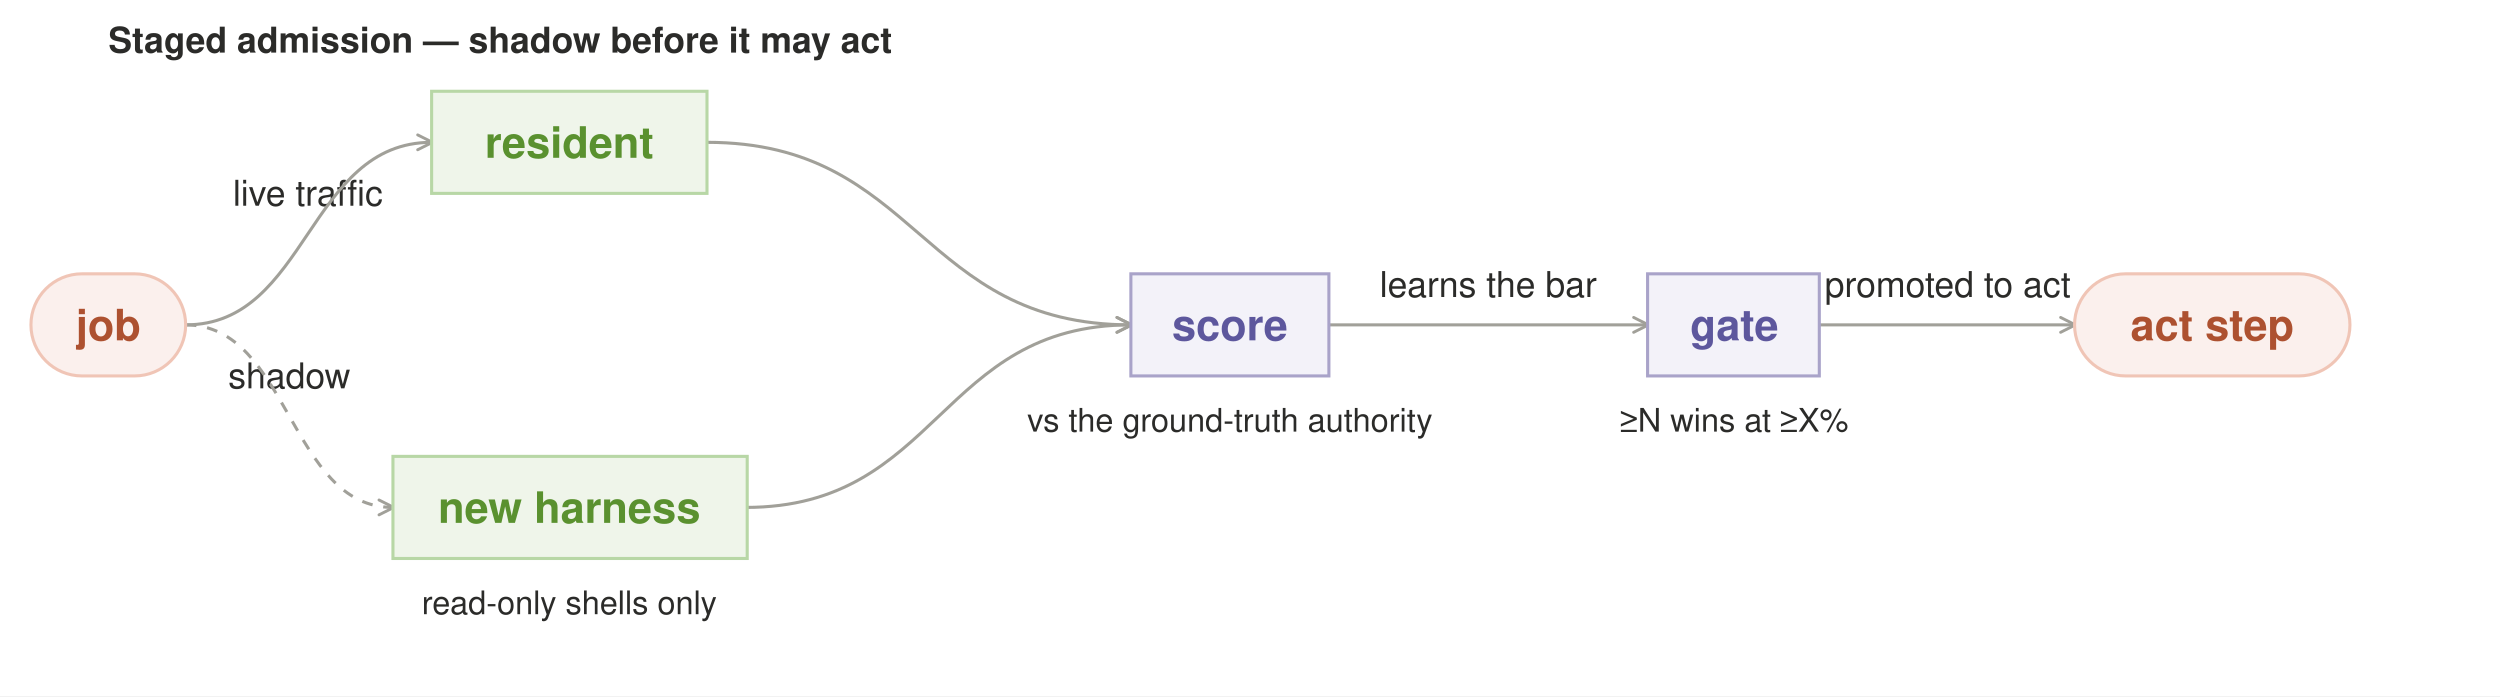
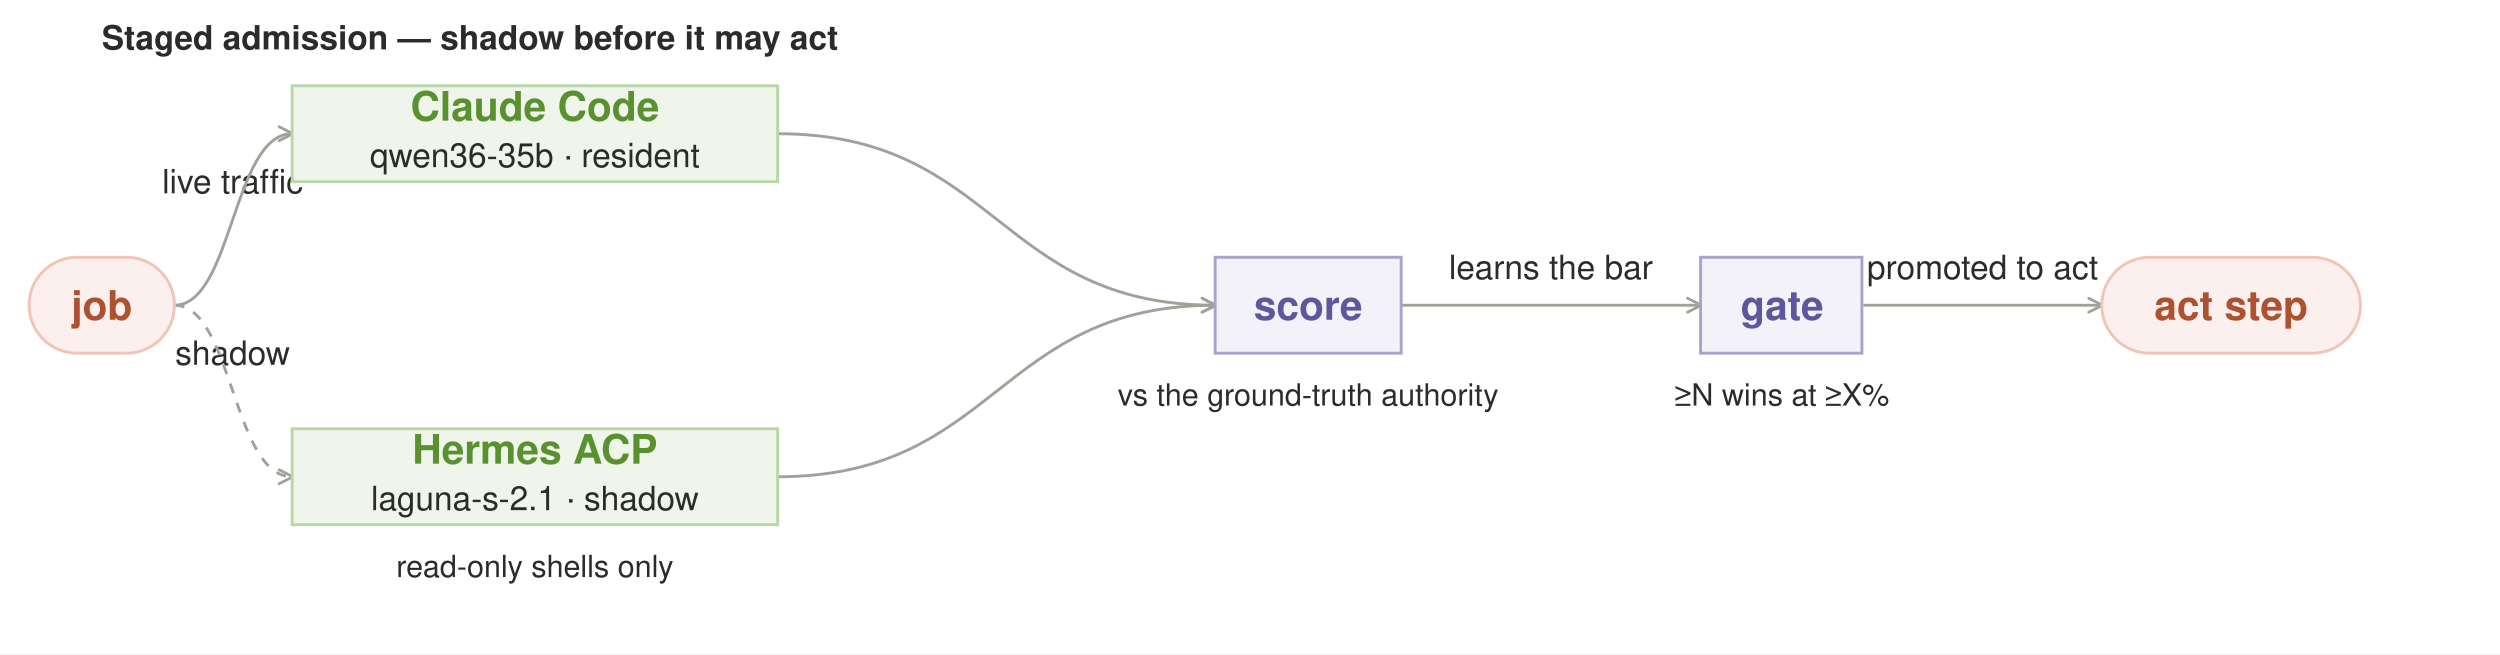
- <svg xmlns="http://www.w3.org/2000/svg" viewBox="0 0 1616 450" font-family="Avenir Next, Nunito, Segoe UI, Helvetica, Arial, sans-serif">
+ <svg xmlns="http://www.w3.org/2000/svg" viewBox="0 0 1720 450" font-family="Avenir Next, Nunito, Segoe UI, Helvetica, Arial, sans-serif">
  <defs>
    <marker id="ha" markerWidth="13.3" markerHeight="13.3" refX="11" refY="7.0" orient="auto" markerUnits="userSpaceOnUse">
      <path d="M2 2.2 L11.5 7.0 L2 11.8" fill="none" stroke="#a1a099" stroke-width="1.9" stroke-linecap="round" stroke-linejoin="round" />
    </marker>
    <marker id="Ha" markerWidth="18.1" markerHeight="18.1" refX="15" refY="9.5" orient="auto" markerUnits="userSpaceOnUse">
      <path d="M2 3.0 L15.6 9.5 L2 16.0" fill="none" stroke="#a1a099" stroke-width="3.0" stroke-linecap="round" stroke-linejoin="round" />
    </marker>
    <marker id="hg" markerWidth="13.3" markerHeight="13.3" refX="11" refY="7.0" orient="auto" markerUnits="userSpaceOnUse">
      <path d="M2 2.2 L11.5 7.0 L2 11.8" fill="none" stroke="#5a912f" stroke-width="1.9" stroke-linecap="round" stroke-linejoin="round" />
    </marker>
    <marker id="Hg" markerWidth="18.1" markerHeight="18.1" refX="15" refY="9.5" orient="auto" markerUnits="userSpaceOnUse">
      <path d="M2 3.0 L15.6 9.5 L2 16.0" fill="none" stroke="#5a912f" stroke-width="3.0" stroke-linecap="round" stroke-linejoin="round" />
    </marker>
    <marker id="hp" markerWidth="13.3" markerHeight="13.3" refX="11" refY="7.0" orient="auto" markerUnits="userSpaceOnUse">
      <path d="M2 2.2 L11.5 7.0 L2 11.8" fill="none" stroke="#5d579d" stroke-width="1.9" stroke-linecap="round" stroke-linejoin="round" />
    </marker>
    <marker id="Hp" markerWidth="18.1" markerHeight="18.1" refX="15" refY="9.5" orient="auto" markerUnits="userSpaceOnUse">
      <path d="M2 3.0 L15.6 9.5 L2 16.0" fill="none" stroke="#5d579d" stroke-width="3.0" stroke-linecap="round" stroke-linejoin="round" />
    </marker>
    <marker id="hc" markerWidth="13.3" markerHeight="13.3" refX="11" refY="7.0" orient="auto" markerUnits="userSpaceOnUse">
      <path d="M2 2.2 L11.5 7.0 L2 11.8" fill="none" stroke="#ad5130" stroke-width="1.9" stroke-linecap="round" stroke-linejoin="round" />
    </marker>
    <marker id="Hc" markerWidth="18.1" markerHeight="18.1" refX="15" refY="9.5" orient="auto" markerUnits="userSpaceOnUse">
      <path d="M2 3.0 L15.6 9.5 L2 16.0" fill="none" stroke="#ad5130" stroke-width="3.0" stroke-linecap="round" stroke-linejoin="round" />
    </marker>
    <marker id="hk" markerWidth="13.3" markerHeight="13.3" refX="11" refY="7.0" orient="auto" markerUnits="userSpaceOnUse">
      <path d="M2 2.2 L11.5 7.0 L2 11.8" fill="none" stroke="#2b2b29" stroke-width="1.9" stroke-linecap="round" stroke-linejoin="round" />
    </marker>
    <marker id="Hk" markerWidth="18.1" markerHeight="18.1" refX="15" refY="9.5" orient="auto" markerUnits="userSpaceOnUse">
      <path d="M2 3.0 L15.6 9.5 L2 16.0" fill="none" stroke="#2b2b29" stroke-width="3.0" stroke-linecap="round" stroke-linejoin="round" />
    </marker>
  </defs>
-   <rect width="1616" height="450" fill="#fff" />
+   <rect width="1720" height="450" fill="#fff" />
  <text x="70" y="34" text-anchor="start" fill="#2b2b29" font-size="23" font-weight="700">Staged admission — shadow before it may act</text>
-   <text x="199" y="133" text-anchor="middle" fill="#2b2b29" font-size="23">live traffic</text>
-   <text x="187" y="251" text-anchor="middle" fill="#2b2b29" font-size="23">shadow</text>
-   <text x="962" y="192" text-anchor="middle" fill="#2b2b29" font-size="23">learns the bar</text>
-   <text x="1259" y="192" text-anchor="middle" fill="#2b2b29" font-size="23">promoted to act</text>
-   <path d="M 120 210 C 199 210, 199 92, 279 92" fill="none" stroke="#a1a099" stroke-width="2" marker-end="url(#ha)" />
-   <path d="M 120 210 C 187 210, 187 328, 254 328" fill="none" stroke="#a1a099" stroke-width="2" stroke-dasharray="7 7" marker-end="url(#ha)" />
-   <path d="M 457 92 C 594 92, 594 210, 731 210" fill="none" stroke="#a1a099" stroke-width="2" marker-end="url(#ha)" />
-   <path d="M 482 328 C 607 328, 607 210, 731 210" fill="none" stroke="#a1a099" stroke-width="2" marker-end="url(#ha)" />
-   <path d="M 859 210 C 962 210, 962 210, 1065 210" fill="none" stroke="#a1a099" stroke-width="2" marker-end="url(#ha)" />
-   <path d="M 1176 210 C 1259 210, 1259 210, 1341 210" fill="none" stroke="#a1a099" stroke-width="2" marker-end="url(#ha)" />
+   <text x="160" y="133" text-anchor="middle" fill="#2b2b29" font-size="23">live traffic</text>
+   <text x="160" y="251" text-anchor="middle" fill="#2b2b29" font-size="23">shadow</text>
+   <text x="1067" y="192" text-anchor="middle" fill="#2b2b29" font-size="23">learns the bar</text>
+   <text x="1364" y="192" text-anchor="middle" fill="#2b2b29" font-size="23">promoted to act</text>
+   <path d="M 120 210 C 160 210, 160 92, 201 92" fill="none" stroke="#a1a099" stroke-width="2" marker-end="url(#ha)" />
+   <path d="M 120 210 C 160 210, 160 328, 201 328" fill="none" stroke="#a1a099" stroke-width="2" stroke-dasharray="7 7" marker-end="url(#ha)" />
+   <path d="M 535 92 C 686 92, 686 210, 836 210" fill="none" stroke="#a1a099" stroke-width="2" marker-end="url(#ha)" />
+   <path d="M 535 328 C 686 328, 686 210, 836 210" fill="none" stroke="#a1a099" stroke-width="2" marker-end="url(#ha)" />
+   <path d="M 964 210 C 1067 210, 1067 210, 1170 210" fill="none" stroke="#a1a099" stroke-width="2" marker-end="url(#ha)" />
+   <path d="M 1282 210 C 1364 210, 1364 210, 1446 210" fill="none" stroke="#a1a099" stroke-width="2" marker-end="url(#ha)" />
  <rect x="20" y="177" width="100" height="66" rx="33" fill="#fbf0ed" stroke="#f0c5b6" stroke-width="2" />
  <text x="70" y="220" text-anchor="middle" fill="#ad5130" font-size="28" font-weight="600">job</text>
-   <rect x="279" y="59" width="178" height="66" rx="0" fill="#eff5ea" stroke="#b8d7a6" stroke-width="2" />
-   <text x="368" y="102" text-anchor="middle" fill="#5a912f" font-size="28" font-weight="600">resident</text>
-   <rect x="254" y="295" width="229" height="66" rx="0" fill="#eff5ea" stroke="#b8d7a6" stroke-width="2" />
-   <text x="368" y="338" text-anchor="middle" fill="#5a912f" font-size="28" font-weight="600">new harness</text>
+   <rect x="201" y="59" width="334" height="66" rx="0" fill="#eff5ea" stroke="#b8d7a6" stroke-width="2" />
+   <text x="368" y="83" text-anchor="middle" fill="#5a912f" font-size="28" font-weight="600">Claude Code</text>
+   <text x="368" y="115" text-anchor="middle" fill="#2b2b29" font-size="23">qwen36-35b · resident</text>
+   <rect x="201" y="295" width="334" height="66" rx="0" fill="#eff5ea" stroke="#b8d7a6" stroke-width="2" />
+   <text x="368" y="319" text-anchor="middle" fill="#5a912f" font-size="28" font-weight="600">Hermes ACP</text>
+   <text x="368" y="351" text-anchor="middle" fill="#2b2b29" font-size="23">laguna-s-2.1 · shadow</text>
  <text x="368" y="397" text-anchor="middle" fill="#2b2b29" font-size="21">read-only shells only</text>
-   <rect x="731" y="177" width="128" height="66" rx="0" fill="#f3f2f9" stroke="#a9a3c9" stroke-width="2" />
-   <text x="795" y="220" text-anchor="middle" fill="#5d579d" font-size="28" font-weight="600">score</text>
-   <text x="795" y="279" text-anchor="middle" fill="#2b2b29" font-size="21">vs the ground-truth authority</text>
-   <rect x="1065" y="177" width="111" height="66" rx="0" fill="#f3f2f9" stroke="#a9a3c9" stroke-width="2" />
-   <text x="1121" y="220" text-anchor="middle" fill="#5d579d" font-size="28" font-weight="600">gate</text>
-   <text x="1121" y="279" text-anchor="middle" fill="#2b2b29" font-size="21">≥N wins at ≥X%</text>
-   <rect x="1341" y="177" width="178" height="66" rx="33" fill="#fbf0ed" stroke="#f0c5b6" stroke-width="2" />
-   <text x="1430" y="220" text-anchor="middle" fill="#ad5130" font-size="28" font-weight="600">act step</text>
+   <rect x="836" y="177" width="128" height="66" rx="0" fill="#f3f2f9" stroke="#a9a3c9" stroke-width="2" />
+   <text x="900" y="220" text-anchor="middle" fill="#5d579d" font-size="28" font-weight="600">score</text>
+   <text x="900" y="279" text-anchor="middle" fill="#2b2b29" font-size="21">vs the ground-truth authority</text>
+   <rect x="1170" y="177" width="111" height="66" rx="0" fill="#f3f2f9" stroke="#a9a3c9" stroke-width="2" />
+   <text x="1226" y="220" text-anchor="middle" fill="#5d579d" font-size="28" font-weight="600">gate</text>
+   <text x="1226" y="279" text-anchor="middle" fill="#2b2b29" font-size="21">≥N wins at ≥X%</text>
+   <rect x="1446" y="177" width="178" height="66" rx="33" fill="#fbf0ed" stroke="#f0c5b6" stroke-width="2" />
+   <text x="1535" y="220" text-anchor="middle" fill="#ad5130" font-size="28" font-weight="600">act step</text>
</svg>
